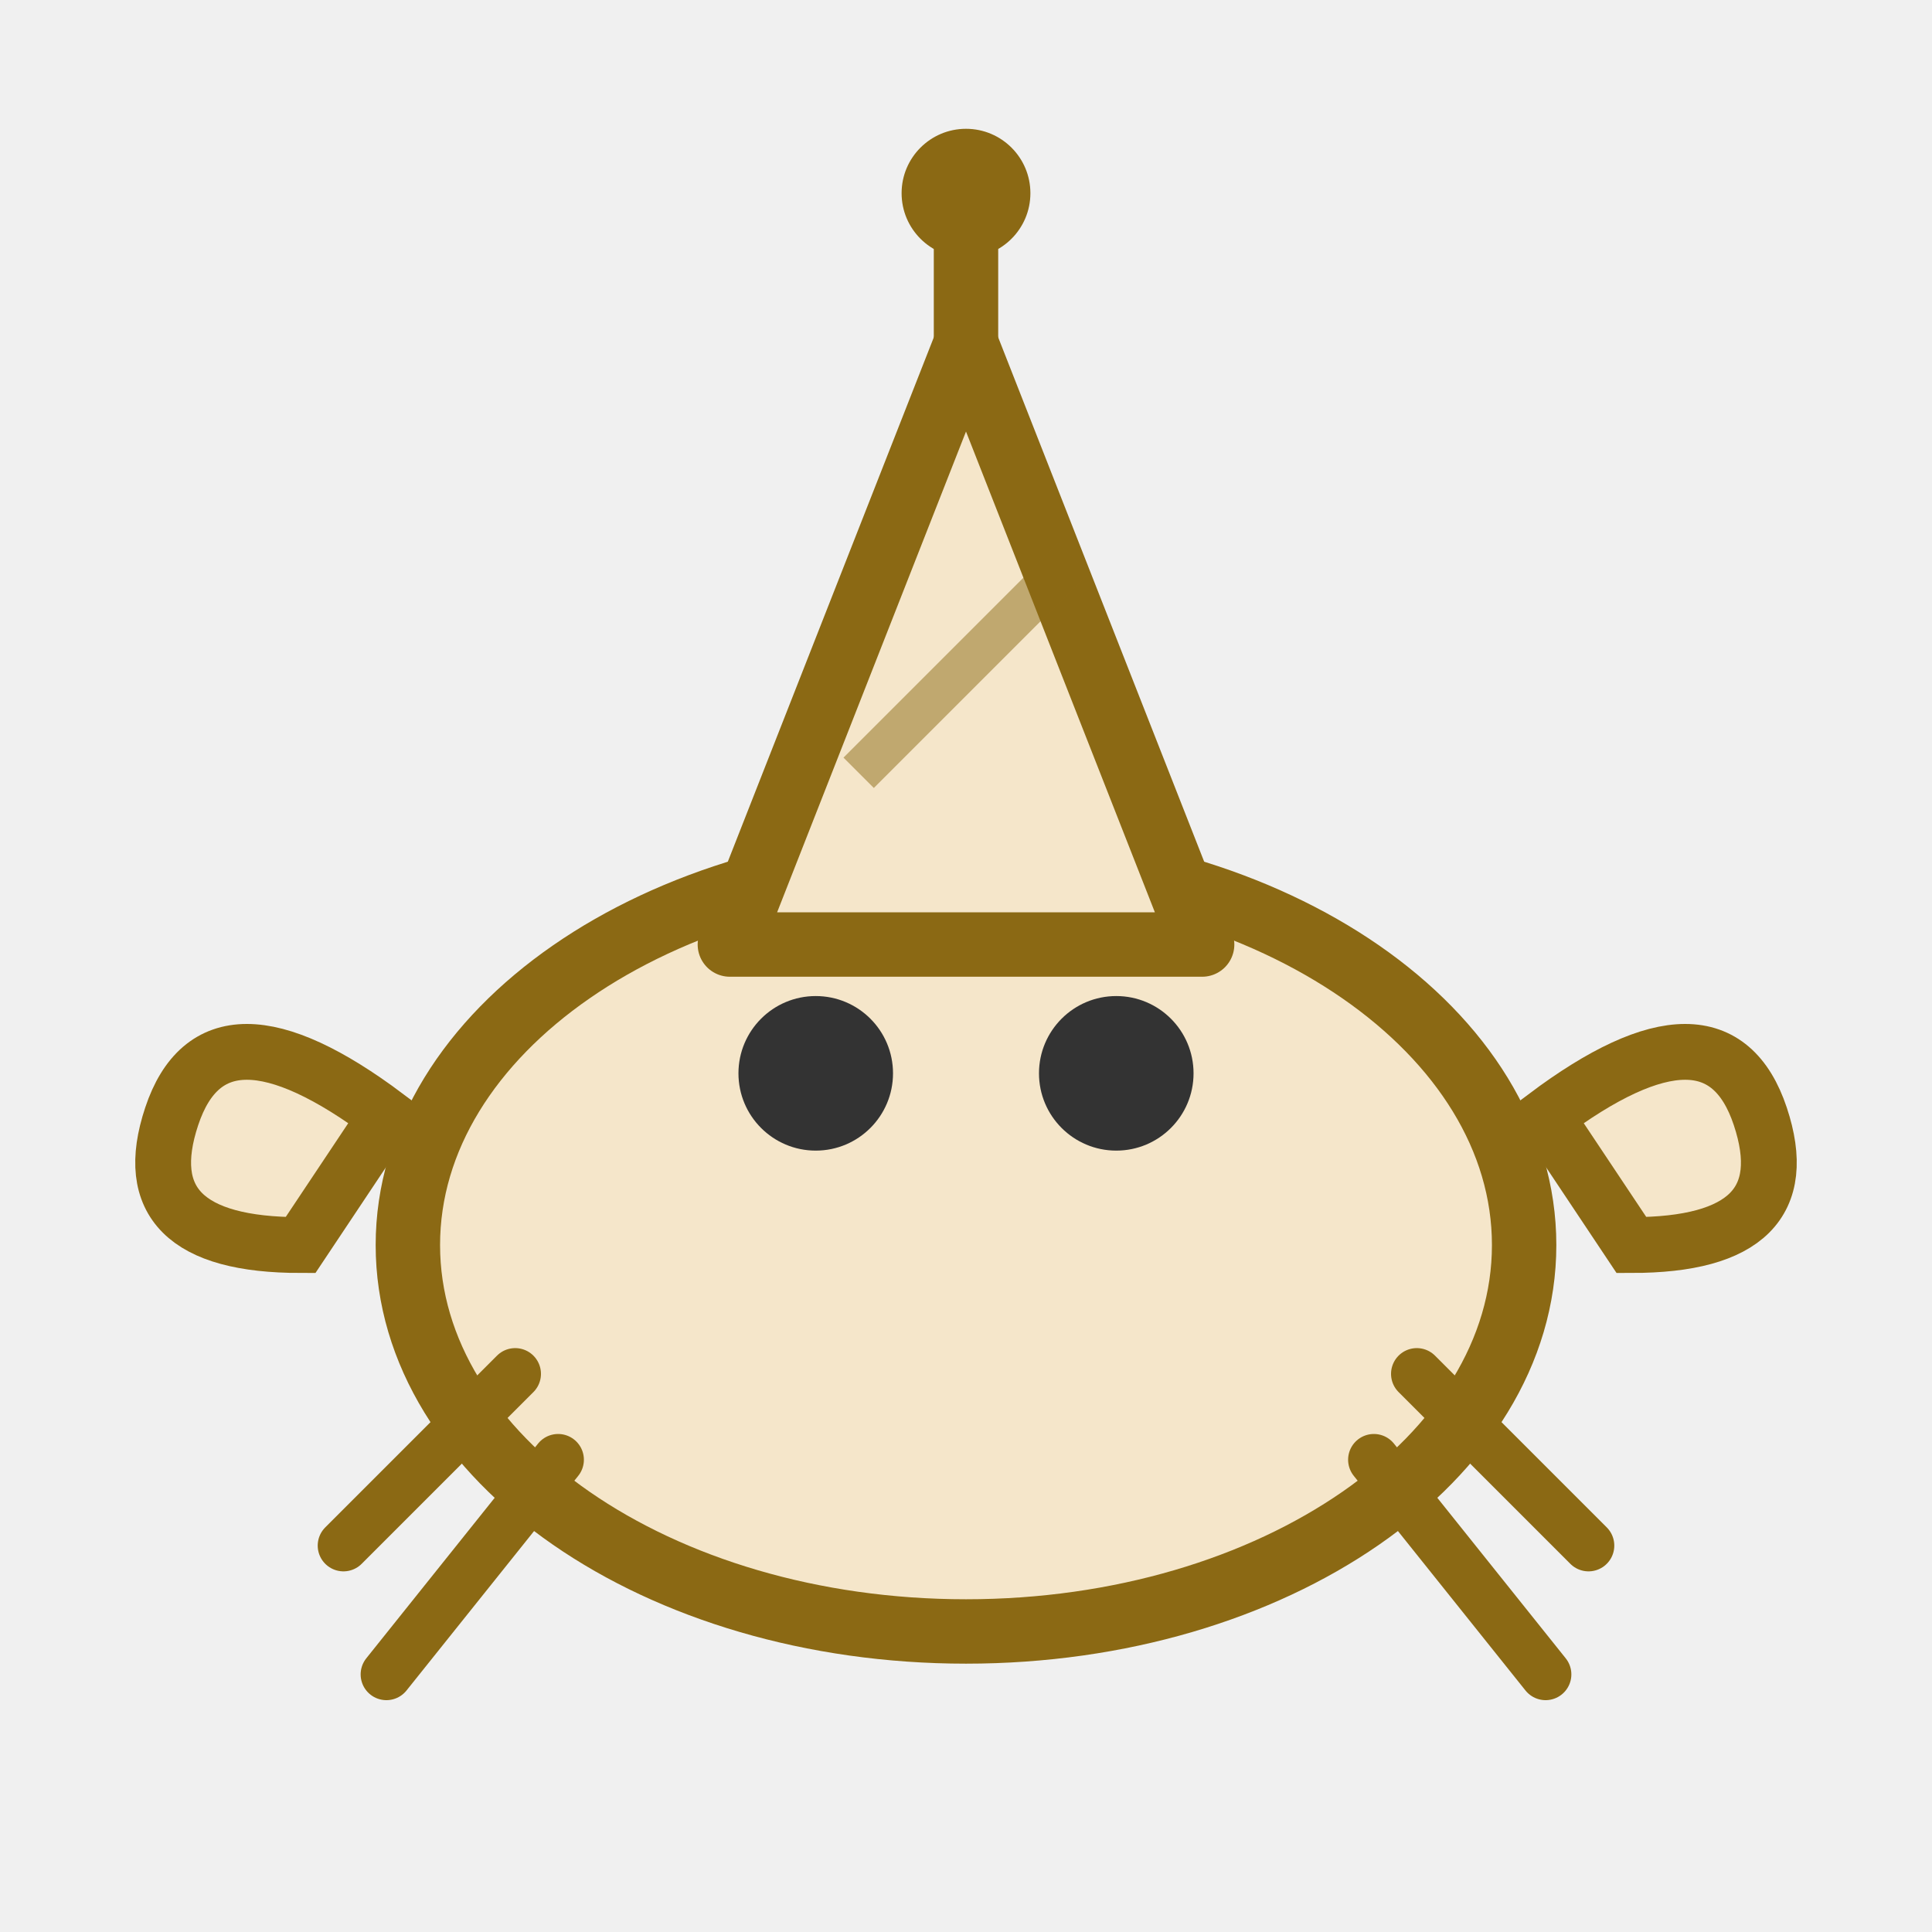
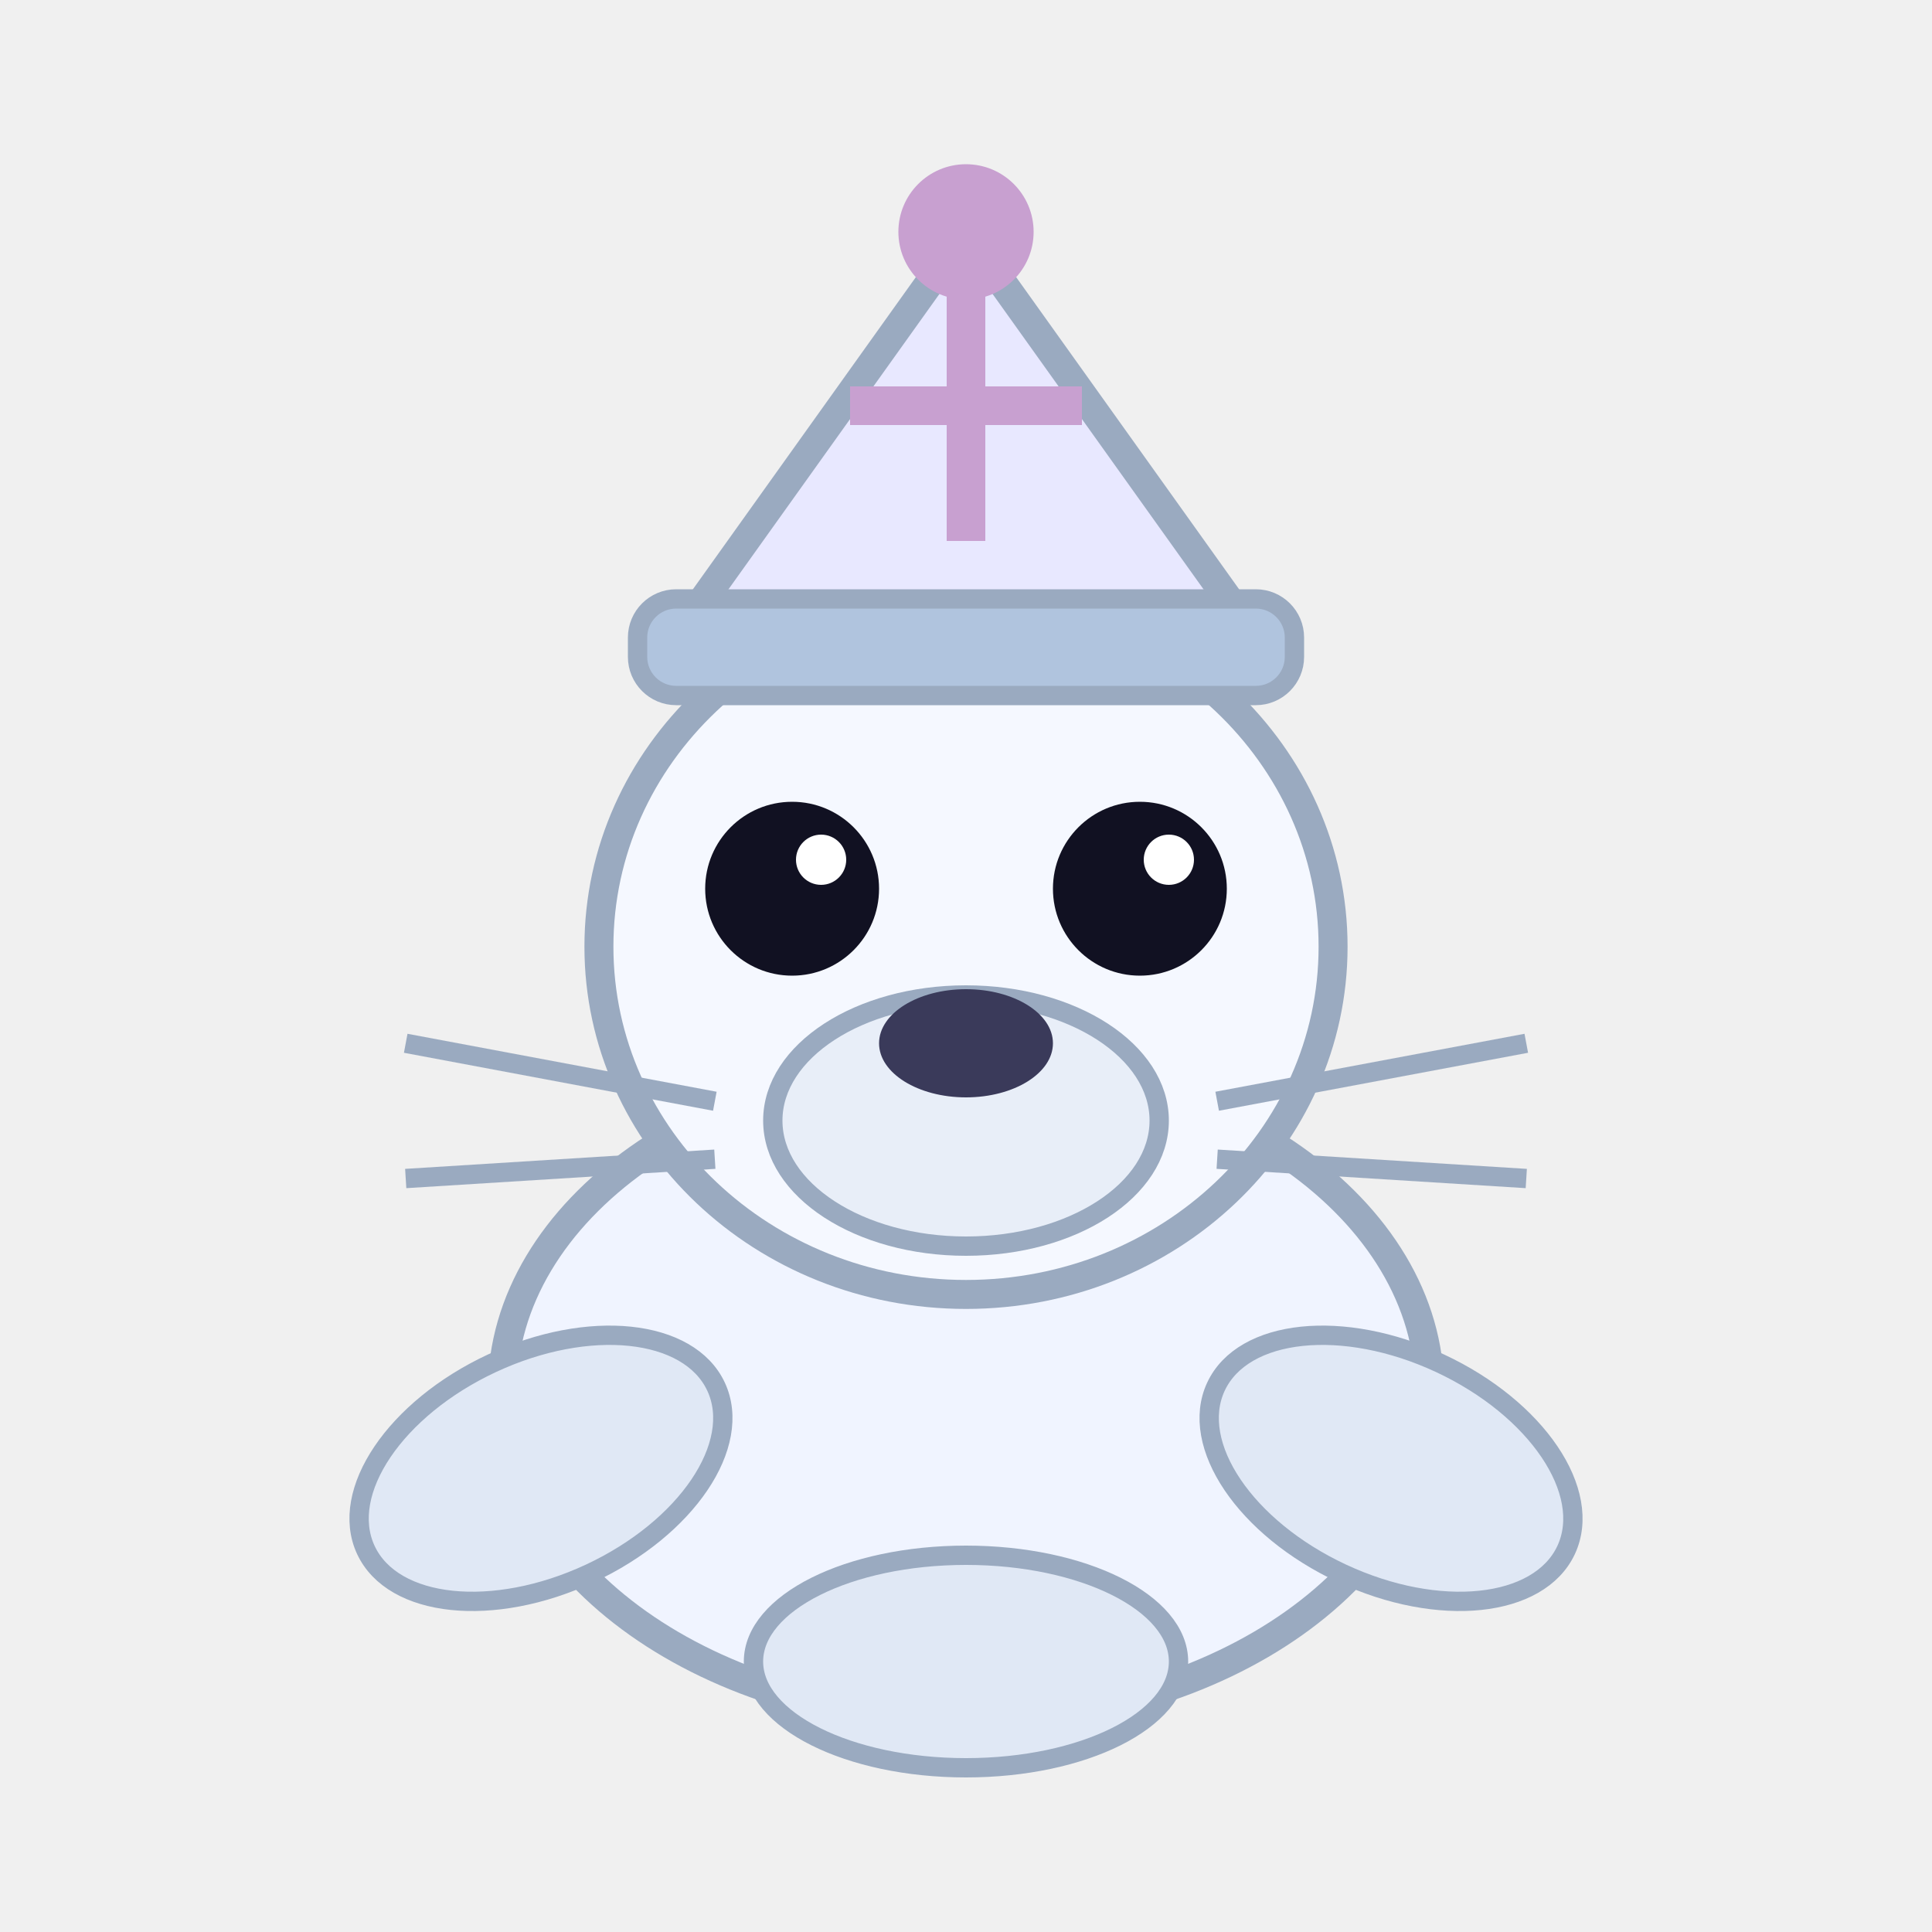
- <svg xmlns="http://www.w3.org/2000/svg" viewBox="0 0 45 45">
-   <ellipse cx="22.5" cy="29" rx="13" ry="9" fill="#F5E6CA" stroke="#8B6914" stroke-width="1.5" />
-   <path d="M22.5 8 L17 22 L28 22 Z" fill="#F5E6CA" stroke="#8B6914" stroke-width="1.5" stroke-linejoin="round" />
-   <line x1="22.5" y1="8" x2="22.5" y2="5" stroke="#8B6914" stroke-width="1.5" stroke-linecap="round" />
-   <circle cx="22.5" cy="4.5" r="1.5" fill="#8B6914" />
-   <line x1="20" y1="18" x2="25" y2="13" stroke="#8B6914" stroke-width="1" opacity="0.5" />
-   <circle cx="19" cy="25" r="1.8" fill="#333" />
-   <circle cx="26" cy="25" r="1.8" fill="#333" />
-   <path d="M9 26 Q5 23 4 26 Q3 29 7 29 Z" fill="#F5E6CA" stroke="#8B6914" stroke-width="1.3" />
-   <path d="M36 26 Q40 23 41 26 Q42 29 38 29 Z" fill="#F5E6CA" stroke="#8B6914" stroke-width="1.3" />
-   <line x1="12" y1="32" x2="8" y2="36" stroke="#8B6914" stroke-width="1.2" stroke-linecap="round" />
-   <line x1="33" y1="32" x2="37" y2="36" stroke="#8B6914" stroke-width="1.2" stroke-linecap="round" />
-   <line x1="13" y1="34" x2="9" y2="39" stroke="#8B6914" stroke-width="1.2" stroke-linecap="round" />
-   <line x1="32" y1="34" x2="36" y2="39" stroke="#8B6914" stroke-width="1.2" stroke-linecap="round" />
+ <svg xmlns="http://www.w3.org/2000/svg" viewBox="0 0 100 100">
+   <ellipse cx="50" cy="72" rx="24" ry="17" fill="#F0F4FF" stroke="#9AAAC0" stroke-width="1.5" />
+   <ellipse cx="50" cy="49" rx="19" ry="18" fill="#F5F8FF" stroke="#9AAAC0" stroke-width="1.5" />
+   <ellipse cx="50" cy="58" rx="10" ry="6.5" fill="#E8EEF8" stroke="#9AAAC0" stroke-width="1" />
+   <ellipse cx="50" cy="54" rx="4.5" ry="2.8" fill="#3a3a5a" />
+   <circle cx="41" cy="46" r="4.5" fill="#111122" />
+   <circle cx="59" cy="46" r="4.5" fill="#111122" />
+   <circle cx="42.5" cy="44.5" r="1.3" fill="white" />
+   <circle cx="60.5" cy="44.5" r="1.3" fill="white" />
+   <ellipse cx="28" cy="76" rx="10" ry="6" fill="#E0E8F5" stroke="#9AAAC0" stroke-width="1" transform="rotate(-25 28 76)" />
+   <ellipse cx="72" cy="76" rx="10" ry="6" fill="#E0E8F5" stroke="#9AAAC0" stroke-width="1" transform="rotate(25 72 76)" />
+   <ellipse cx="50" cy="86" rx="11" ry="5.5" fill="#E0E8F5" stroke="#9AAAC0" stroke-width="1" />
+   <polygon points="50,12 35,33 65,33" fill="#E8E8FF" stroke="#9AAAC0" stroke-width="1.5" />
+   <rect x="33" y="31" width="34" height="5" rx="2" fill="#B0C4DE" stroke="#9AAAC0" stroke-width="1" />
+   <line x1="50" y1="15" x2="50" y2="28" stroke="#C8A0D0" stroke-width="2" />
+   <line x1="44" y1="21" x2="56" y2="21" stroke="#C8A0D0" stroke-width="2" />
+   <circle cx="50" cy="12" r="3.5" fill="#C8A0D0" />
+   <line x1="37" y1="57" x2="21" y2="54" stroke="#9AAAC0" stroke-width="1" />
+   <line x1="37" y1="60" x2="21" y2="61" stroke="#9AAAC0" stroke-width="1" />
+   <line x1="63" y1="57" x2="79" y2="54" stroke="#9AAAC0" stroke-width="1" />
+   <line x1="63" y1="60" x2="79" y2="61" stroke="#9AAAC0" stroke-width="1" />
</svg>
